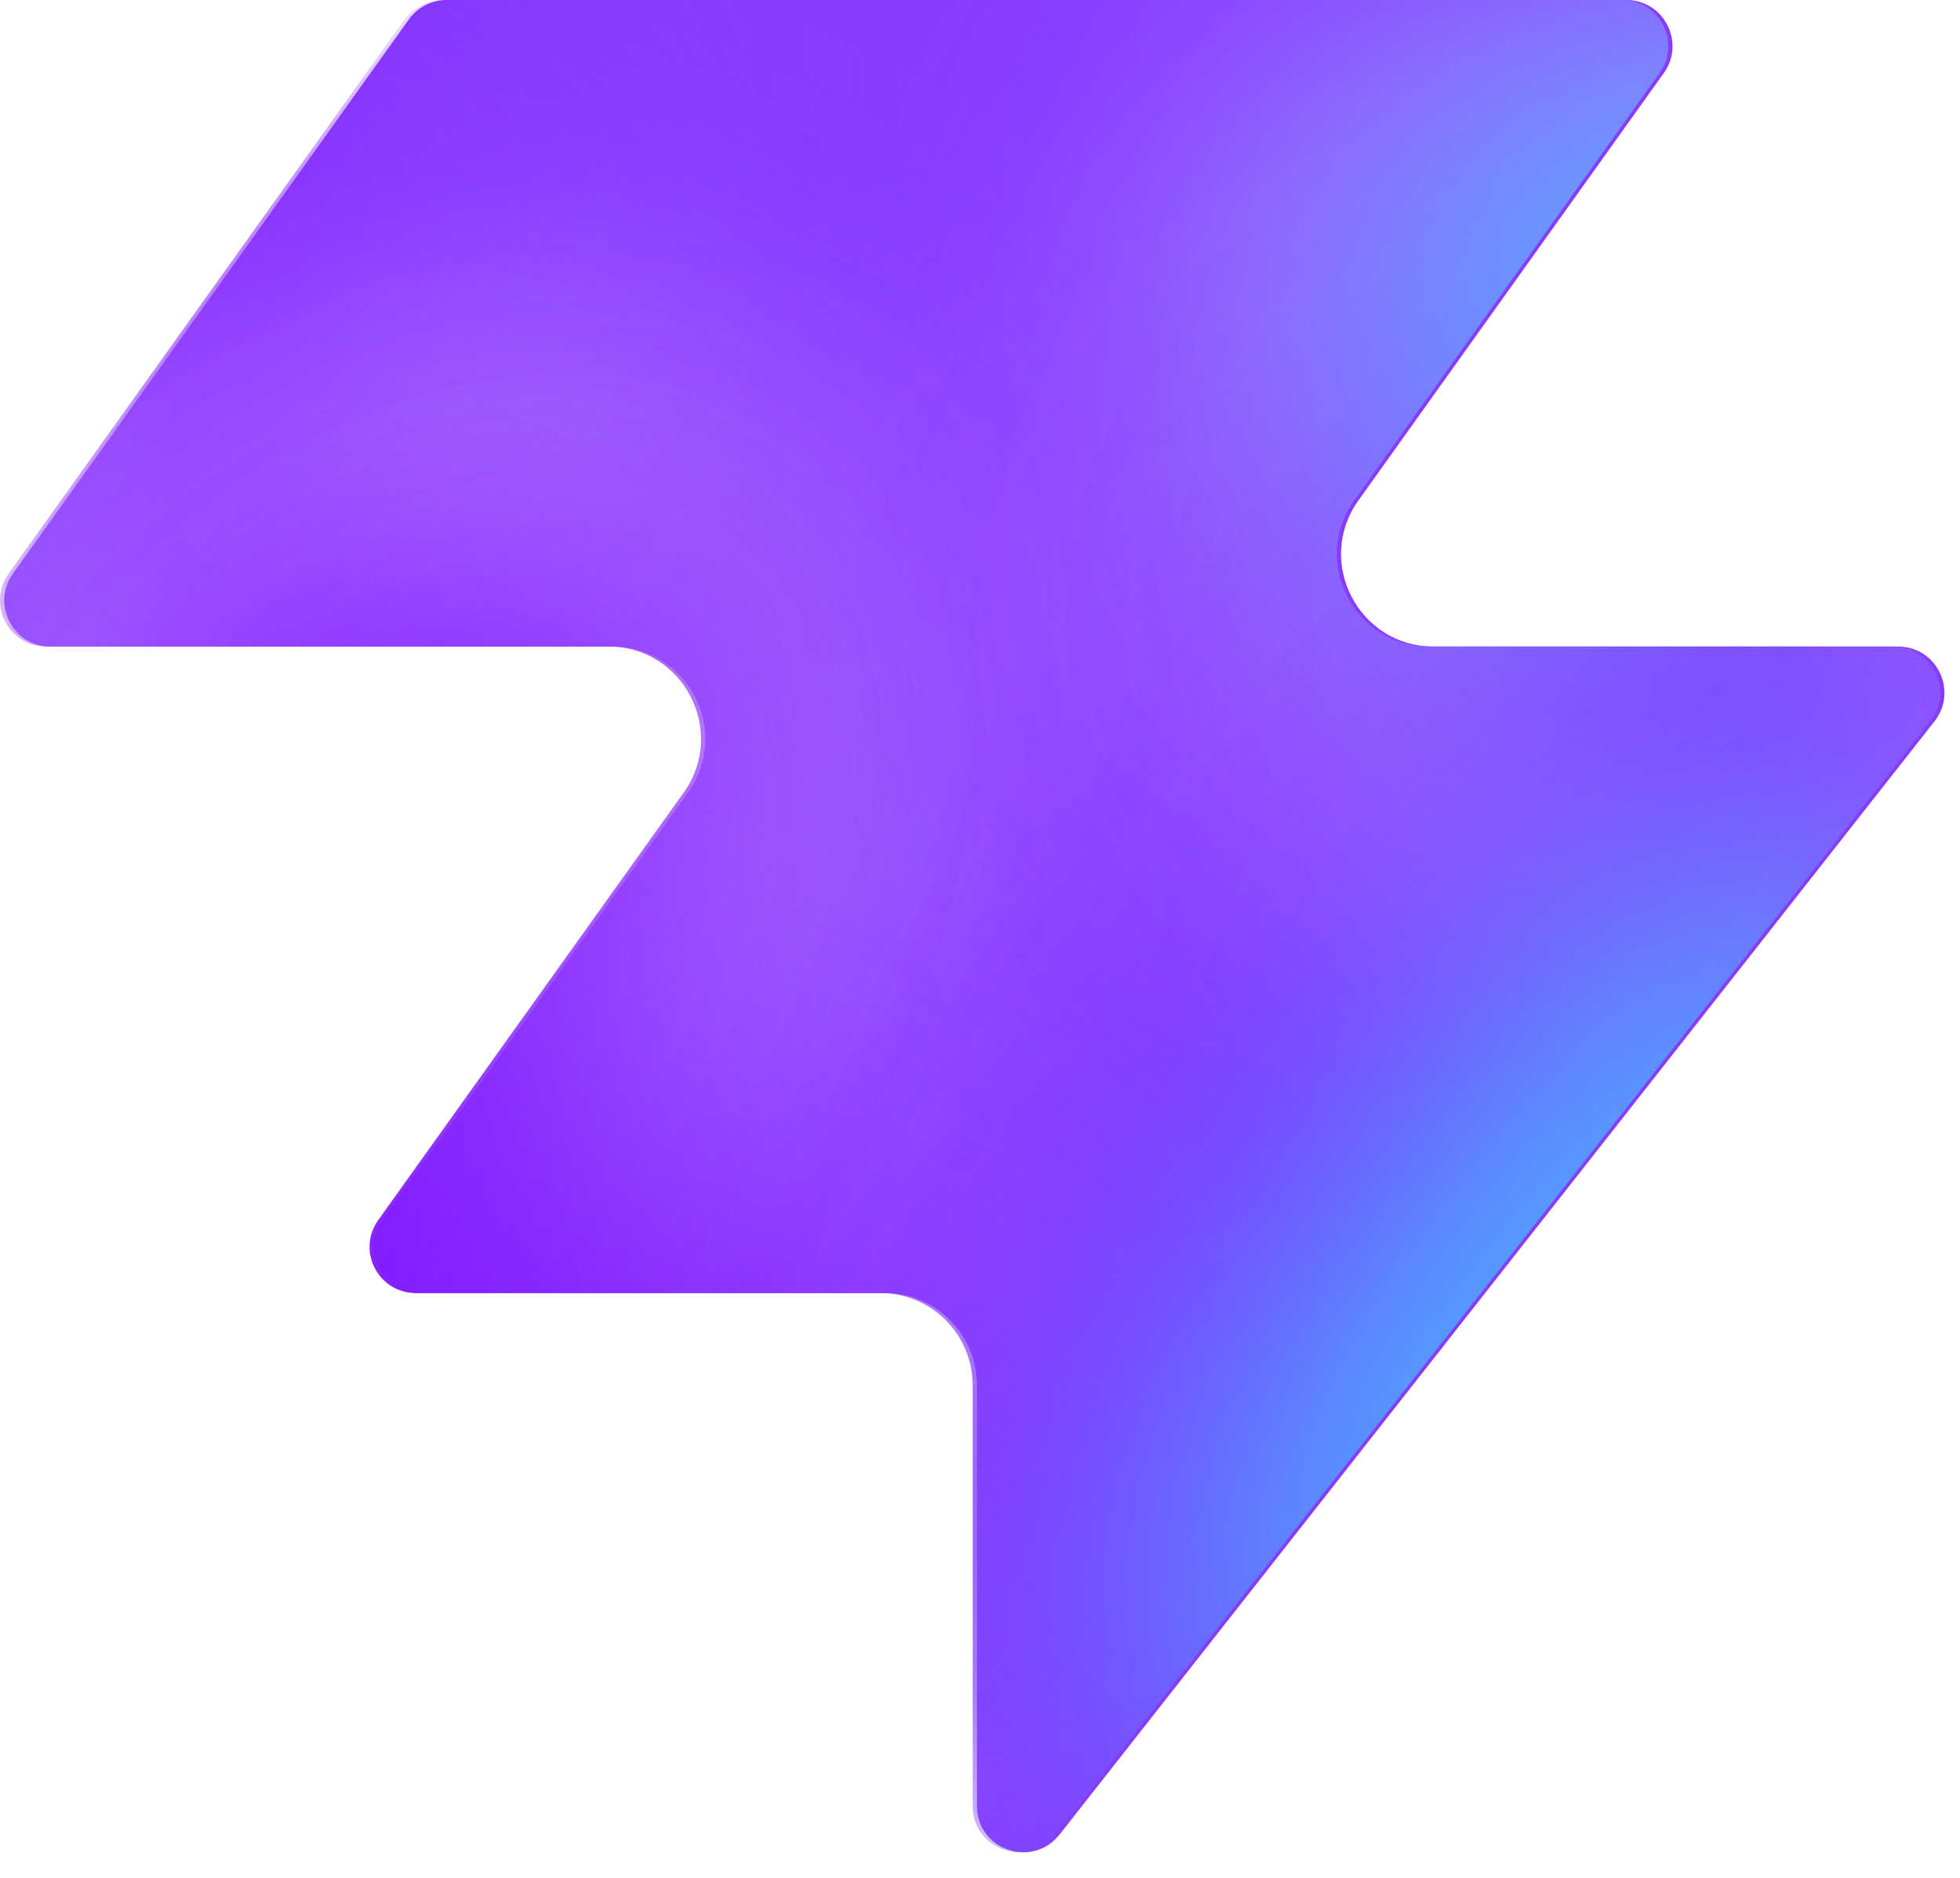
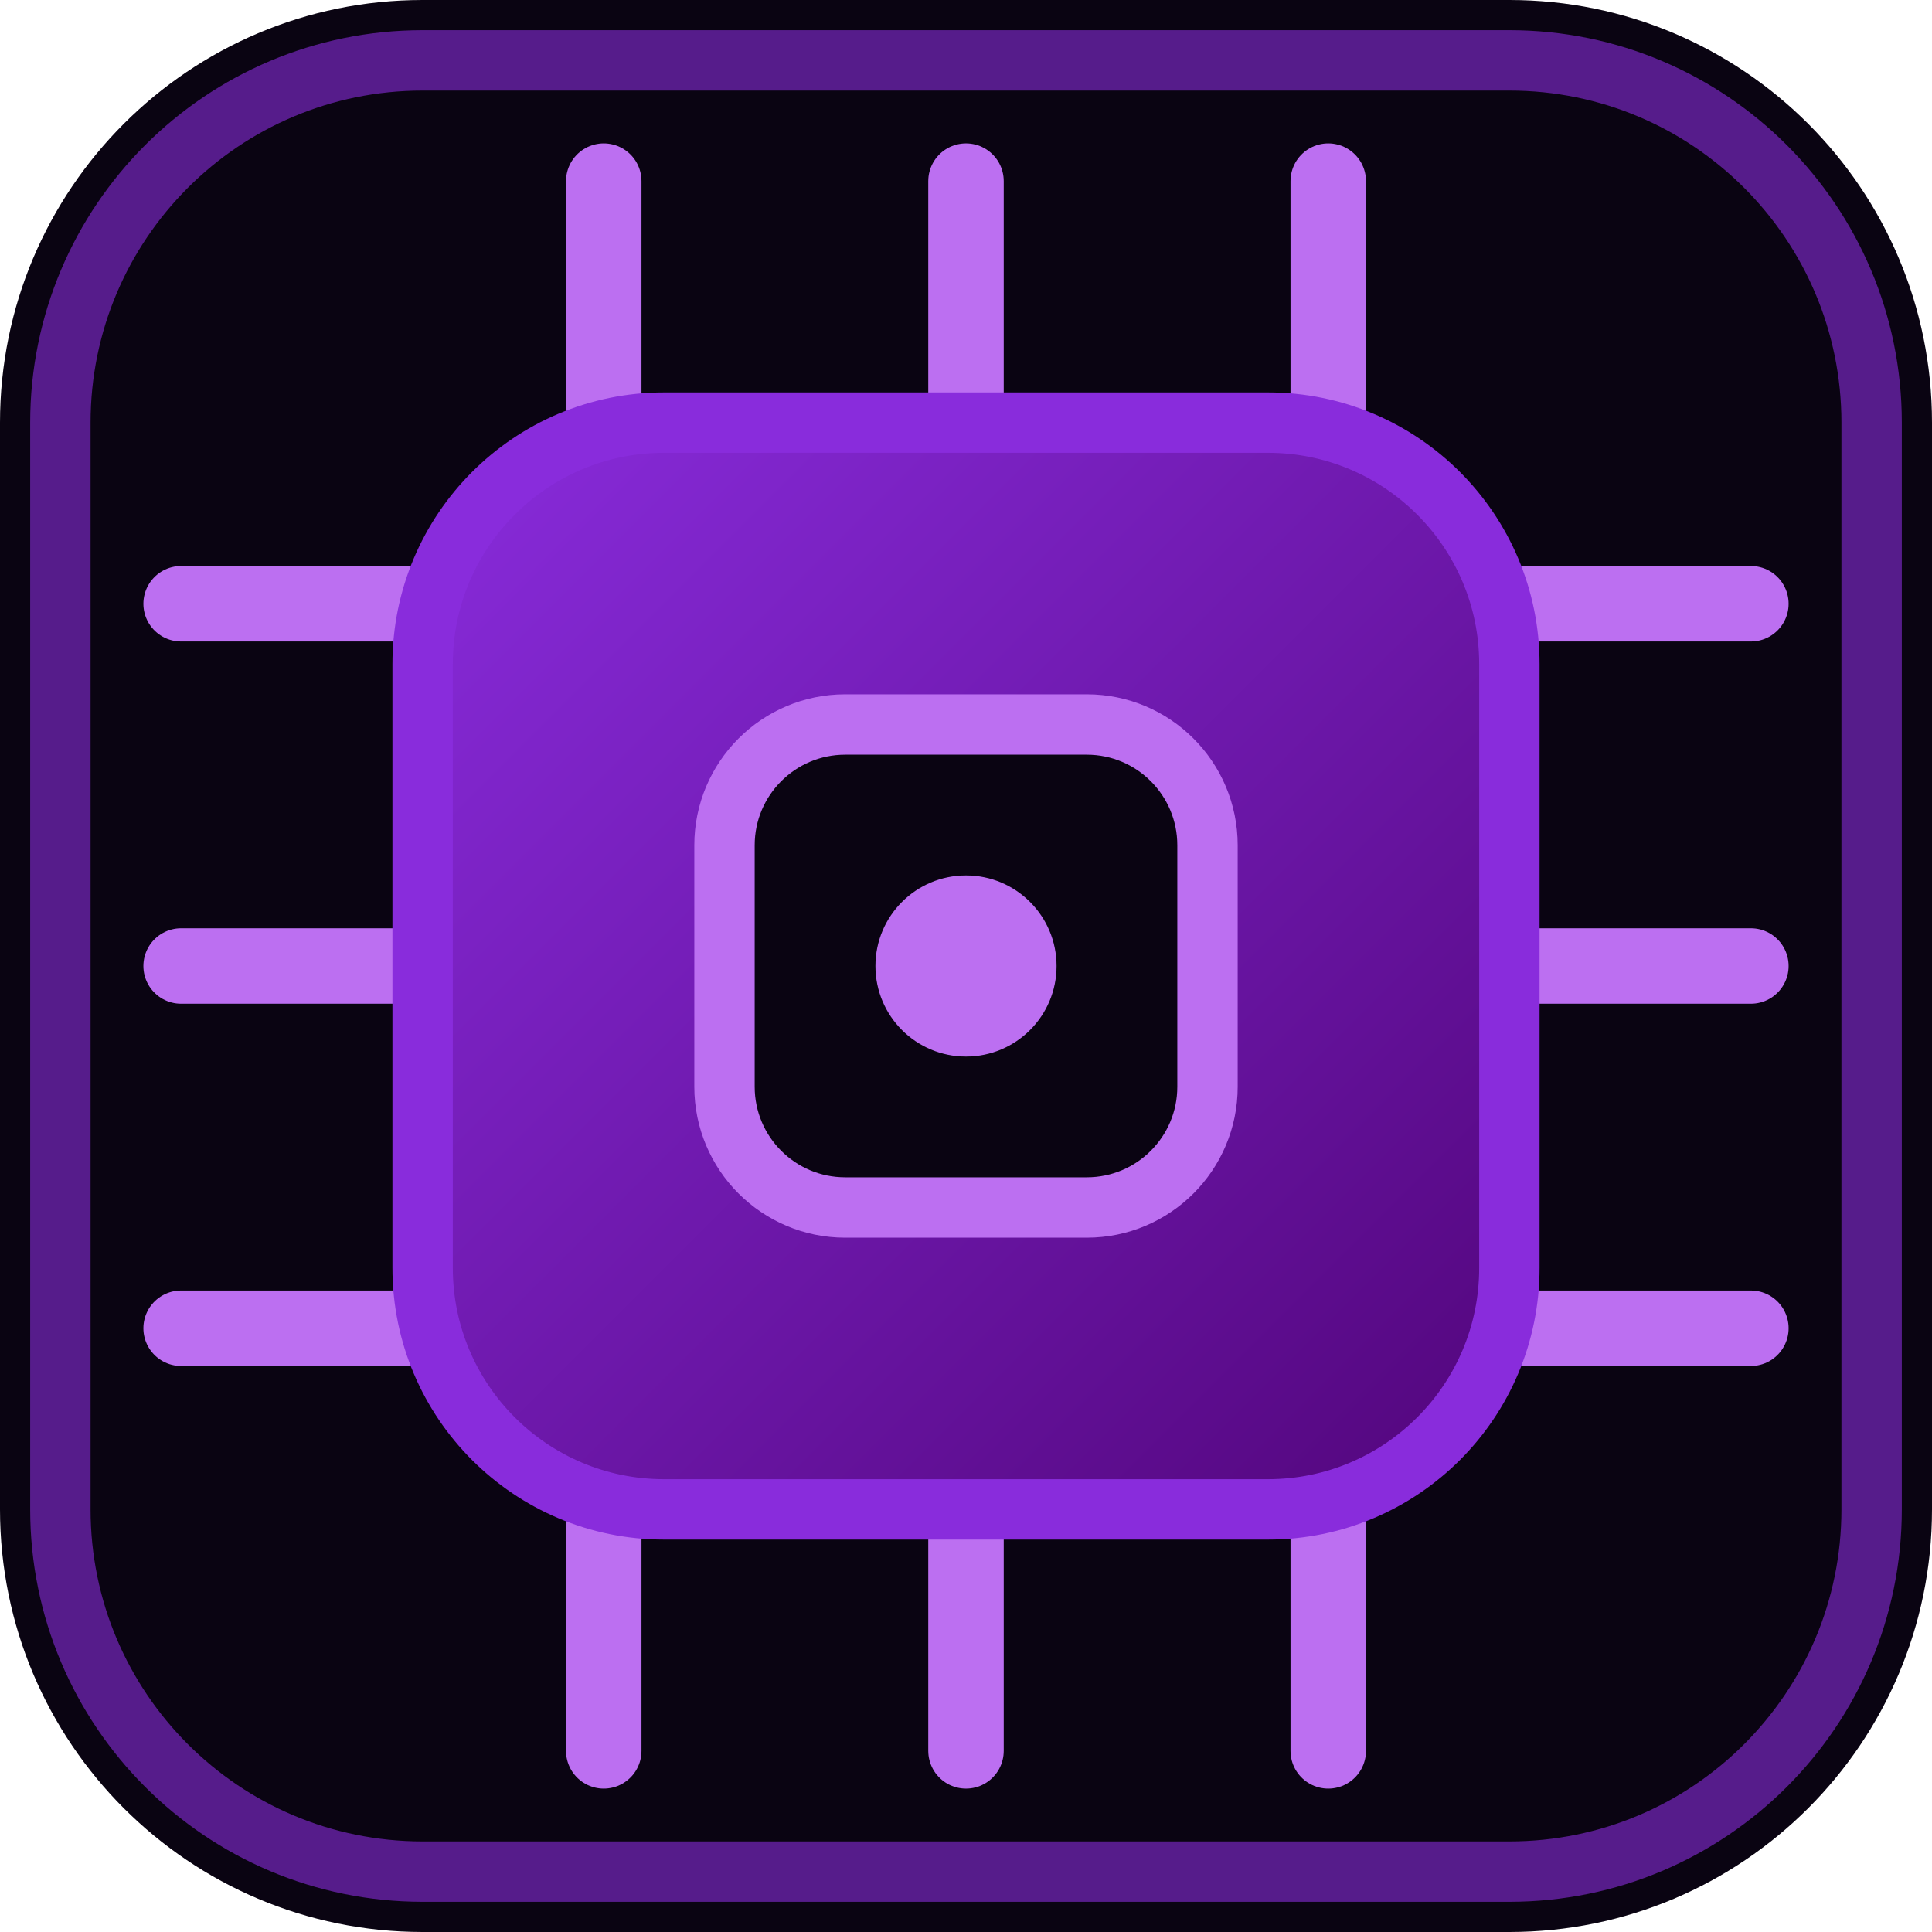
- <svg xmlns="http://www.w3.org/2000/svg" width="48" height="46" fill="none" viewBox="0 0 48 46">
-   <path fill="#863bff" d="M25.946 44.938c-.664.845-2.021.375-2.021-.698V33.937a2.26 2.26 0 0 0-2.262-2.262H10.287c-.92 0-1.456-1.04-.92-1.788l7.48-10.471c1.07-1.497 0-3.578-1.842-3.578H1.237c-.92 0-1.456-1.04-.92-1.788L10.013.474c.214-.297.556-.474.92-.474h28.894c.92 0 1.456 1.04.92 1.788l-7.48 10.471c-1.07 1.498 0 3.579 1.842 3.579h11.377c.943 0 1.473 1.088.89 1.83L25.947 44.94z" style="fill:#863bff;fill:color(display-p3 .525 .23 1);fill-opacity:1" />
-   <mask id="a" width="48" height="46" x="0" y="0" maskUnits="userSpaceOnUse" style="mask-type:alpha">
-     <path fill="#000" d="M25.842 44.938c-.664.844-2.021.375-2.021-.698V33.937a2.26 2.26 0 0 0-2.262-2.262H10.183c-.92 0-1.456-1.04-.92-1.788l7.48-10.471c1.07-1.498 0-3.579-1.842-3.579H1.133c-.92 0-1.456-1.04-.92-1.787L9.91.473c.214-.297.556-.474.92-.474h28.894c.92 0 1.456 1.04.92 1.788l-7.48 10.471c-1.07 1.498 0 3.578 1.842 3.578h11.377c.943 0 1.473 1.088.89 1.832L25.843 44.94z" style="fill:#000;fill-opacity:1" />
-   </mask>
-   <g mask="url(#a)">
-     <g filter="url(#b)">
-       <ellipse cx="5.508" cy="14.704" fill="#ede6ff" rx="5.508" ry="14.704" style="fill:#ede6ff;fill:color(display-p3 .927 .903 1);fill-opacity:1" transform="matrix(.00324 1 1 -.00324 -4.47 31.516)" />
-     </g>
-     <g filter="url(#c)">
-       <ellipse cx="10.399" cy="29.851" fill="#ede6ff" rx="10.399" ry="29.851" style="fill:#ede6ff;fill:color(display-p3 .927 .903 1);fill-opacity:1" transform="matrix(.00324 1 1 -.00324 -39.328 7.883)" />
-     </g>
-     <g filter="url(#d)">
-       <ellipse cx="5.508" cy="30.487" fill="#7e14ff" rx="5.508" ry="30.487" style="fill:#7e14ff;fill:color(display-p3 .492 .077 1);fill-opacity:1" transform="rotate(89.814 -25.913 -14.639)scale(1 -1)" />
-     </g>
-     <g filter="url(#e)">
-       <ellipse cx="5.508" cy="30.599" fill="#7e14ff" rx="5.508" ry="30.599" style="fill:#7e14ff;fill:color(display-p3 .492 .077 1);fill-opacity:1" transform="rotate(89.814 -32.644 -3.334)scale(1 -1)" />
-     </g>
-     <g filter="url(#f)">
-       <ellipse cx="5.508" cy="30.599" fill="#7e14ff" rx="5.508" ry="30.599" style="fill:#7e14ff;fill:color(display-p3 .492 .077 1);fill-opacity:1" transform="matrix(.00324 1 1 -.00324 -34.34 30.47)" />
-     </g>
-     <g filter="url(#g)">
-       <ellipse cx="14.072" cy="22.078" fill="#ede6ff" rx="14.072" ry="22.078" style="fill:#ede6ff;fill:color(display-p3 .927 .903 1);fill-opacity:1" transform="rotate(93.35 24.506 48.493)scale(-1 1)" />
-     </g>
-     <g filter="url(#h)">
-       <ellipse cx="3.47" cy="21.501" fill="#7e14ff" rx="3.47" ry="21.501" style="fill:#7e14ff;fill:color(display-p3 .492 .077 1);fill-opacity:1" transform="rotate(89.009 28.708 47.59)scale(-1 1)" />
-     </g>
-     <g filter="url(#i)">
-       <ellipse cx="3.47" cy="21.501" fill="#7e14ff" rx="3.47" ry="21.501" style="fill:#7e14ff;fill:color(display-p3 .492 .077 1);fill-opacity:1" transform="rotate(89.009 28.708 47.59)scale(-1 1)" />
-     </g>
-     <g filter="url(#j)">
-       <ellipse cx=".387" cy="8.972" fill="#7e14ff" rx="4.407" ry="29.108" style="fill:#7e14ff;fill:color(display-p3 .492 .077 1);fill-opacity:1" transform="rotate(39.51 .387 8.972)" />
-     </g>
-     <g filter="url(#k)">
-       <ellipse cx="47.523" cy="-6.092" fill="#7e14ff" rx="4.407" ry="29.108" style="fill:#7e14ff;fill:color(display-p3 .492 .077 1);fill-opacity:1" transform="rotate(37.892 47.523 -6.092)" />
-     </g>
-     <g filter="url(#l)">
-       <ellipse cx="41.412" cy="6.333" fill="#47bfff" rx="5.971" ry="9.665" style="fill:#47bfff;fill:color(display-p3 .28 .748 1);fill-opacity:1" transform="rotate(37.892 41.412 6.333)" />
-     </g>
-     <g filter="url(#m)">
-       <ellipse cx="-1.879" cy="38.332" fill="#7e14ff" rx="4.407" ry="29.108" style="fill:#7e14ff;fill:color(display-p3 .492 .077 1);fill-opacity:1" transform="rotate(37.892 -1.88 38.332)" />
-     </g>
-     <g filter="url(#n)">
-       <ellipse cx="-1.879" cy="38.332" fill="#7e14ff" rx="4.407" ry="29.108" style="fill:#7e14ff;fill:color(display-p3 .492 .077 1);fill-opacity:1" transform="rotate(37.892 -1.88 38.332)" />
-     </g>
-     <g filter="url(#o)">
-       <ellipse cx="35.651" cy="29.907" fill="#7e14ff" rx="4.407" ry="29.108" style="fill:#7e14ff;fill:color(display-p3 .492 .077 1);fill-opacity:1" transform="rotate(37.892 35.651 29.907)" />
-     </g>
-     <g filter="url(#p)">
-       <ellipse cx="38.418" cy="32.4" fill="#47bfff" rx="5.971" ry="15.297" style="fill:#47bfff;fill:color(display-p3 .28 .748 1);fill-opacity:1" transform="rotate(37.892 38.418 32.4)" />
-     </g>
-   </g>
+ <svg xmlns="http://www.w3.org/2000/svg" viewBox="0 0 64 64" width="64" height="64">
+   <rect width="64" height="64" rx="14" fill="#0a0412" />
+   <rect x="2" y="2" width="60" height="60" rx="12" fill="none" stroke="#892cdc" stroke-width="2" opacity="0.6" />
+   <path d="M 20 6 V 14 M 32 6 V 14 M 44 6 V 14" stroke="#bc6ff1" stroke-width="2.5" stroke-linecap="round" />
+   <path d="M 20 50 V 58 M 32 50 V 58 M 44 50 V 58" stroke="#bc6ff1" stroke-width="2.5" stroke-linecap="round" />
+   <path d="M 6 20 H 14 M 6 32 H 14 M 6 44 H 14" stroke="#bc6ff1" stroke-width="2.5" stroke-linecap="round" />
+   <path d="M 50 20 H 58 M 50 32 H 58 M 50 44 H 58" stroke="#bc6ff1" stroke-width="2.5" stroke-linecap="round" />
+   <rect x="14" y="14" width="36" height="36" rx="8" fill="url(#chipGrad)" stroke="#892cdc" stroke-width="2" />
+   <rect x="24" y="24" width="16" height="16" rx="4" fill="#0a0412" stroke="#bc6ff1" stroke-width="2" />
+   <circle cx="32" cy="32" r="3" fill="#bc6ff1" />
  <defs>
-     <filter id="b" width="60.045" height="41.654" x="-19.77" y="16.149" color-interpolation-filters="sRGB" filterUnits="userSpaceOnUse">
-       <feFlood flood-opacity="0" result="BackgroundImageFix" />
-       <feBlend in="SourceGraphic" in2="BackgroundImageFix" result="shape" />
-       <feGaussianBlur result="effect1_foregroundBlur_2002_17158" stdDeviation="7.659" />
-     </filter>
-     <filter id="c" width="90.34" height="51.437" x="-54.613" y="-7.533" color-interpolation-filters="sRGB" filterUnits="userSpaceOnUse">
-       <feFlood flood-opacity="0" result="BackgroundImageFix" />
-       <feBlend in="SourceGraphic" in2="BackgroundImageFix" result="shape" />
-       <feGaussianBlur result="effect1_foregroundBlur_2002_17158" stdDeviation="7.659" />
-     </filter>
-     <filter id="d" width="79.355" height="29.4" x="-49.64" y="2.03" color-interpolation-filters="sRGB" filterUnits="userSpaceOnUse">
-       <feFlood flood-opacity="0" result="BackgroundImageFix" />
-       <feBlend in="SourceGraphic" in2="BackgroundImageFix" result="shape" />
-       <feGaussianBlur result="effect1_foregroundBlur_2002_17158" stdDeviation="4.596" />
-     </filter>
-     <filter id="e" width="79.579" height="29.4" x="-45.045" y="20.029" color-interpolation-filters="sRGB" filterUnits="userSpaceOnUse">
-       <feFlood flood-opacity="0" result="BackgroundImageFix" />
-       <feBlend in="SourceGraphic" in2="BackgroundImageFix" result="shape" />
-       <feGaussianBlur result="effect1_foregroundBlur_2002_17158" stdDeviation="4.596" />
-     </filter>
-     <filter id="f" width="79.579" height="29.4" x="-43.513" y="21.178" color-interpolation-filters="sRGB" filterUnits="userSpaceOnUse">
-       <feFlood flood-opacity="0" result="BackgroundImageFix" />
-       <feBlend in="SourceGraphic" in2="BackgroundImageFix" result="shape" />
-       <feGaussianBlur result="effect1_foregroundBlur_2002_17158" stdDeviation="4.596" />
-     </filter>
-     <filter id="g" width="74.749" height="58.852" x="15.756" y="-17.901" color-interpolation-filters="sRGB" filterUnits="userSpaceOnUse">
-       <feFlood flood-opacity="0" result="BackgroundImageFix" />
-       <feBlend in="SourceGraphic" in2="BackgroundImageFix" result="shape" />
-       <feGaussianBlur result="effect1_foregroundBlur_2002_17158" stdDeviation="7.659" />
-     </filter>
-     <filter id="h" width="61.377" height="25.362" x="23.548" y="2.284" color-interpolation-filters="sRGB" filterUnits="userSpaceOnUse">
-       <feFlood flood-opacity="0" result="BackgroundImageFix" />
-       <feBlend in="SourceGraphic" in2="BackgroundImageFix" result="shape" />
-       <feGaussianBlur result="effect1_foregroundBlur_2002_17158" stdDeviation="4.596" />
-     </filter>
-     <filter id="i" width="61.377" height="25.362" x="23.548" y="2.284" color-interpolation-filters="sRGB" filterUnits="userSpaceOnUse">
-       <feFlood flood-opacity="0" result="BackgroundImageFix" />
-       <feBlend in="SourceGraphic" in2="BackgroundImageFix" result="shape" />
-       <feGaussianBlur result="effect1_foregroundBlur_2002_17158" stdDeviation="4.596" />
-     </filter>
-     <filter id="j" width="56.045" height="63.649" x="-27.636" y="-22.853" color-interpolation-filters="sRGB" filterUnits="userSpaceOnUse">
-       <feFlood flood-opacity="0" result="BackgroundImageFix" />
-       <feBlend in="SourceGraphic" in2="BackgroundImageFix" result="shape" />
-       <feGaussianBlur result="effect1_foregroundBlur_2002_17158" stdDeviation="4.596" />
-     </filter>
-     <filter id="k" width="54.814" height="64.646" x="20.116" y="-38.415" color-interpolation-filters="sRGB" filterUnits="userSpaceOnUse">
-       <feFlood flood-opacity="0" result="BackgroundImageFix" />
-       <feBlend in="SourceGraphic" in2="BackgroundImageFix" result="shape" />
-       <feGaussianBlur result="effect1_foregroundBlur_2002_17158" stdDeviation="4.596" />
-     </filter>
-     <filter id="l" width="33.541" height="35.313" x="24.641" y="-11.323" color-interpolation-filters="sRGB" filterUnits="userSpaceOnUse">
-       <feFlood flood-opacity="0" result="BackgroundImageFix" />
-       <feBlend in="SourceGraphic" in2="BackgroundImageFix" result="shape" />
-       <feGaussianBlur result="effect1_foregroundBlur_2002_17158" stdDeviation="4.596" />
-     </filter>
-     <filter id="m" width="54.814" height="64.646" x="-29.286" y="6.009" color-interpolation-filters="sRGB" filterUnits="userSpaceOnUse">
-       <feFlood flood-opacity="0" result="BackgroundImageFix" />
-       <feBlend in="SourceGraphic" in2="BackgroundImageFix" result="shape" />
-       <feGaussianBlur result="effect1_foregroundBlur_2002_17158" stdDeviation="4.596" />
-     </filter>
-     <filter id="n" width="54.814" height="64.646" x="-29.286" y="6.009" color-interpolation-filters="sRGB" filterUnits="userSpaceOnUse">
-       <feFlood flood-opacity="0" result="BackgroundImageFix" />
-       <feBlend in="SourceGraphic" in2="BackgroundImageFix" result="shape" />
-       <feGaussianBlur result="effect1_foregroundBlur_2002_17158" stdDeviation="4.596" />
-     </filter>
-     <filter id="o" width="54.814" height="64.646" x="8.244" y="-2.416" color-interpolation-filters="sRGB" filterUnits="userSpaceOnUse">
-       <feFlood flood-opacity="0" result="BackgroundImageFix" />
-       <feBlend in="SourceGraphic" in2="BackgroundImageFix" result="shape" />
-       <feGaussianBlur result="effect1_foregroundBlur_2002_17158" stdDeviation="4.596" />
-     </filter>
-     <filter id="p" width="39.409" height="43.623" x="18.713" y="10.588" color-interpolation-filters="sRGB" filterUnits="userSpaceOnUse">
-       <feFlood flood-opacity="0" result="BackgroundImageFix" />
-       <feBlend in="SourceGraphic" in2="BackgroundImageFix" result="shape" />
-       <feGaussianBlur result="effect1_foregroundBlur_2002_17158" stdDeviation="4.596" />
-     </filter>
+     <linearGradient id="chipGrad" x1="0%" y1="0%" x2="100%" y2="100%">
+       <stop offset="0%" stop-color="#892cdc" />
+       <stop offset="100%" stop-color="#52057b" />
+     </linearGradient>
  </defs>
</svg>
